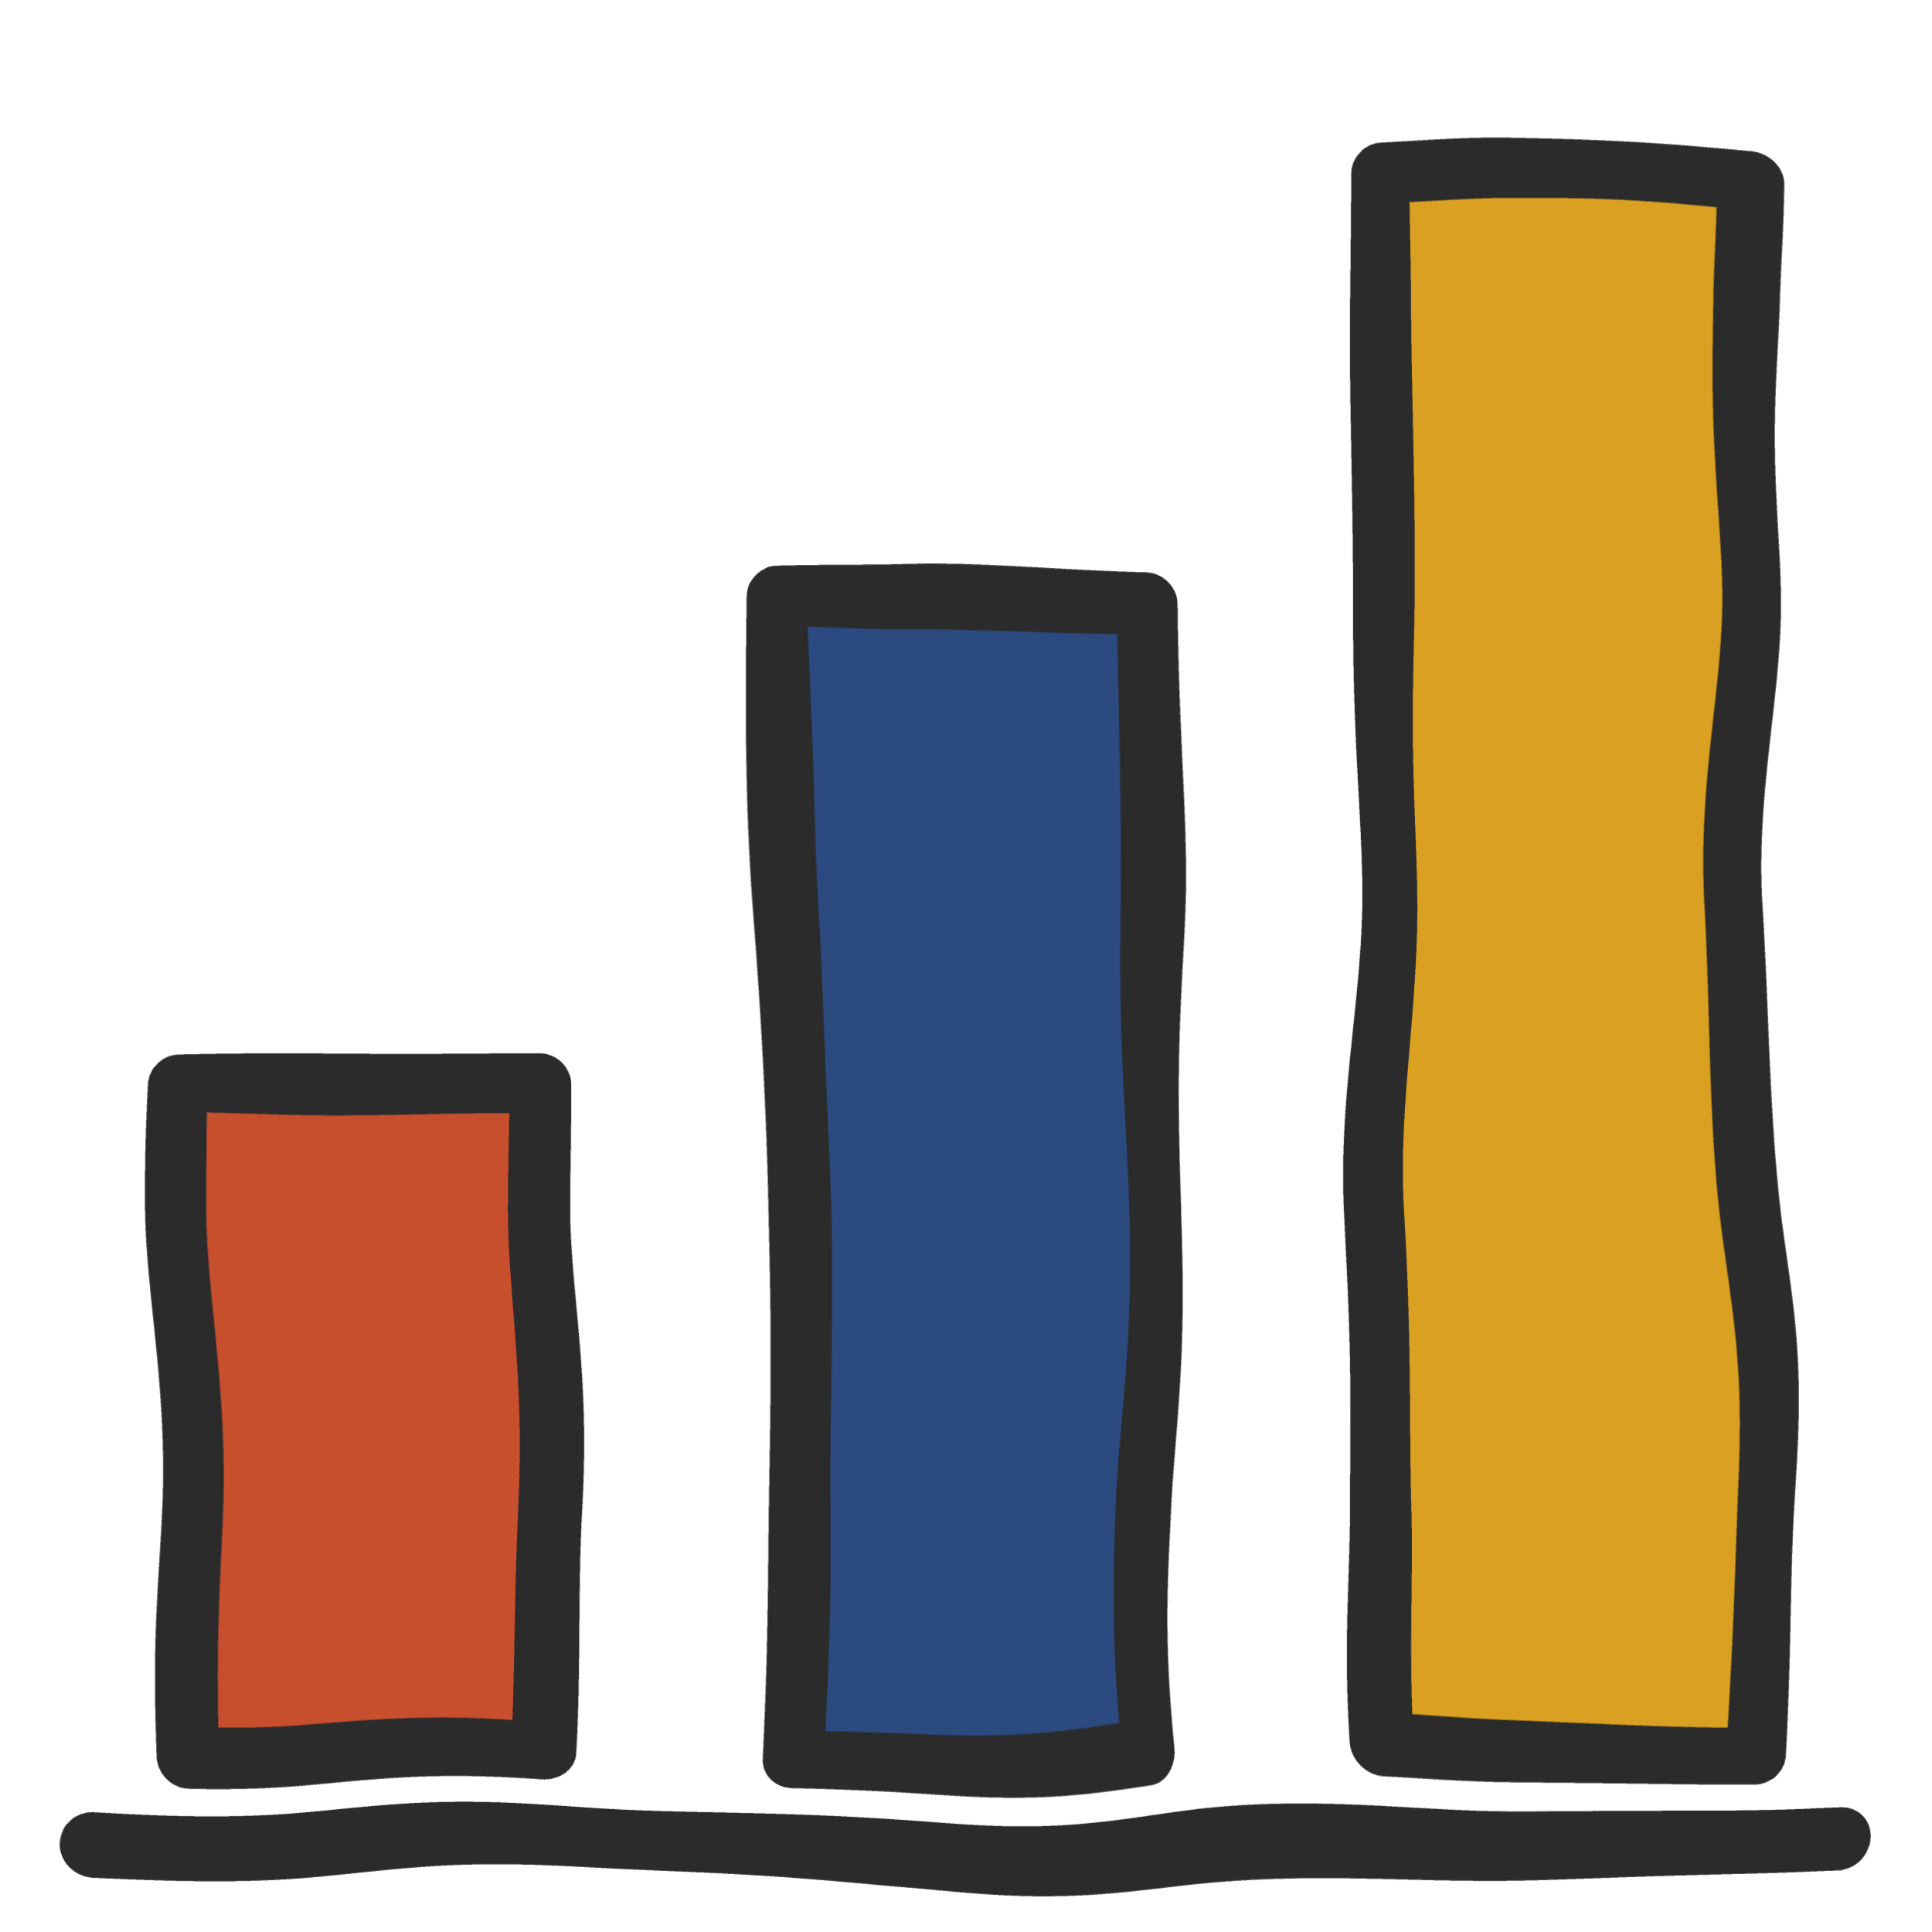
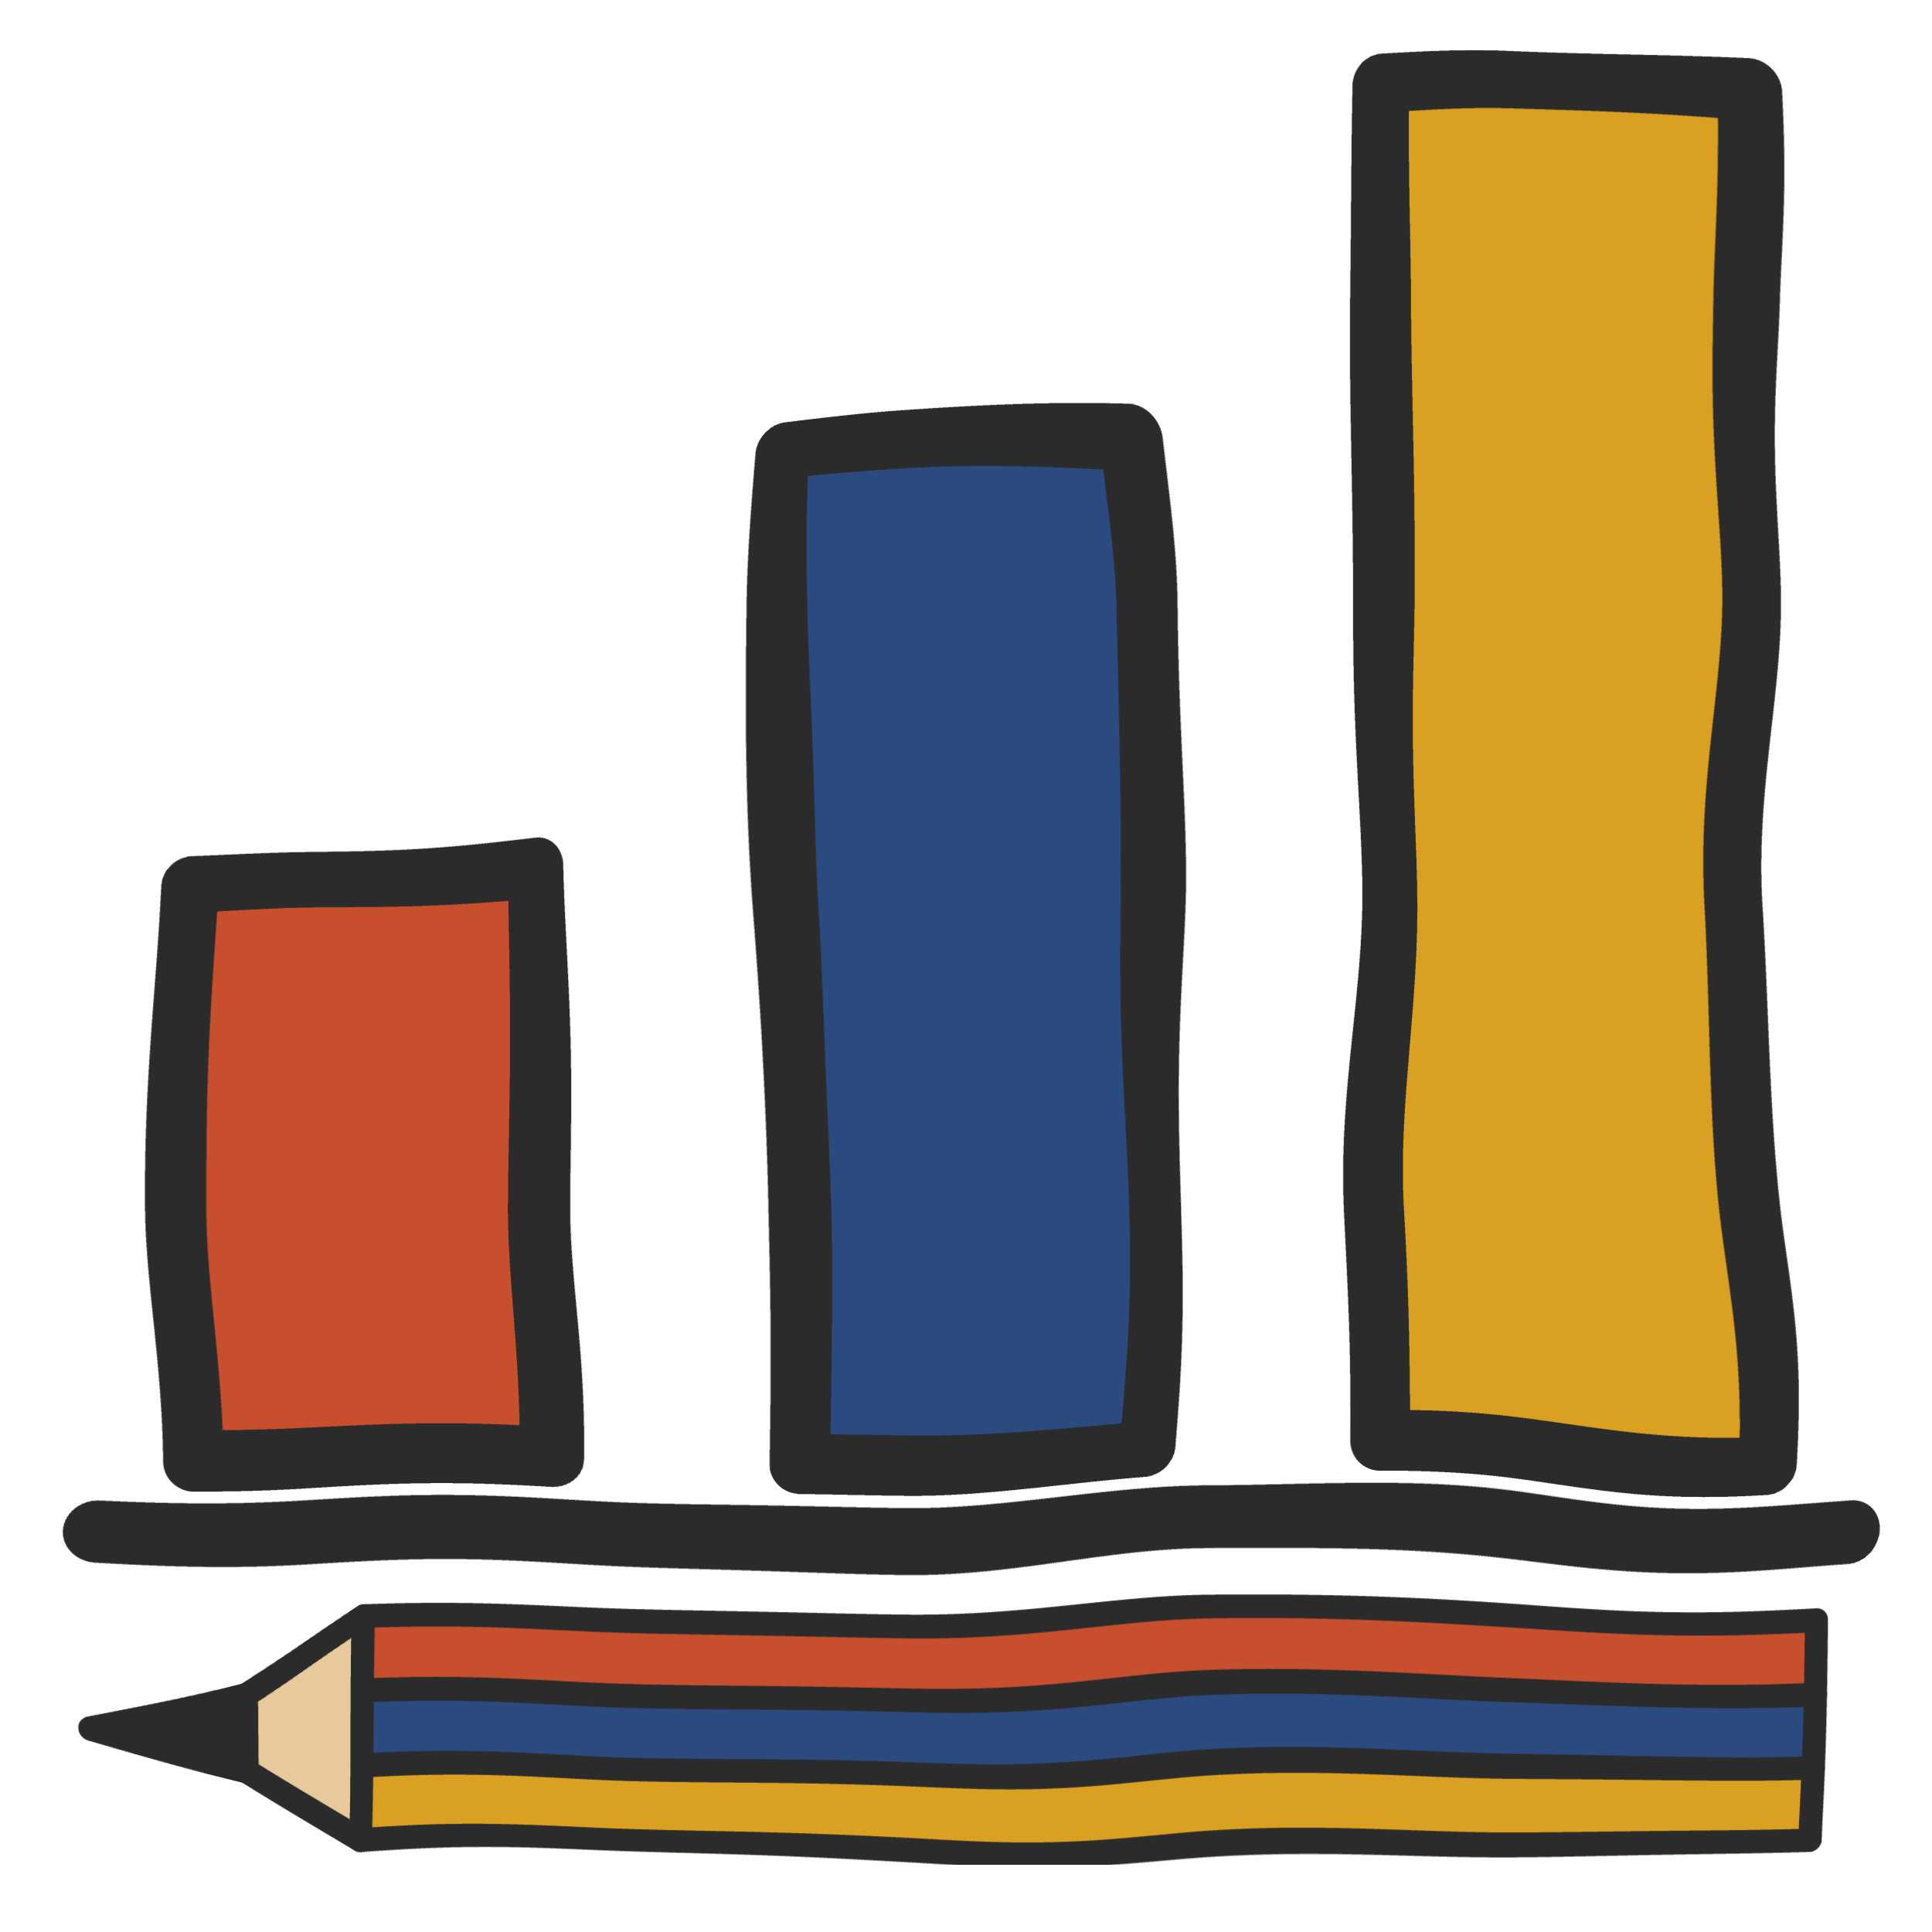
<svg xmlns="http://www.w3.org/2000/svg" width="64" height="64" viewBox="0 0 64 64" role="img" aria-label="Gribouille favicon">
  <defs>
    <filter id="rough-e" x="-10%" y="-10%" width="120%" height="120%">
      <feTurbulence type="fractalNoise" baseFrequency="0.05" numOctaves="2" seed="4" result="turb" />
      <feDisplacementMap in="SourceGraphic" in2="turb" scale="2.6" />
    </filter>
+     <filter id="rough-e-fine" x="-10%" y="-10%" width="120%" height="120%">
+       <feTurbulence type="fractalNoise" baseFrequency="0.05" numOctaves="2" seed="4" result="turb" />
+       <feDisplacementMap in="SourceGraphic" in2="turb" scale="1.8" />
+     </filter>
  </defs>
  <g filter="url(#rough-e)">
-     <rect x="6" y="36" width="12" height="22" fill="#C74F2E" stroke="#2B2B2B" stroke-width="2" stroke-linejoin="round" />
-     <rect x="26" y="20" width="12" height="38" fill="#2B4A7F" stroke="#2B2B2B" stroke-width="2" stroke-linejoin="round" />
-     <rect x="46" y="6" width="12" height="52" fill="#D9A021" stroke="#2B2B2B" stroke-width="2" stroke-linejoin="round" />
-     <line x1="3" y1="61" x2="61" y2="61" stroke="#2B2B2B" stroke-width="2.2" stroke-linecap="round" />
+     <rect x="6" y="29" width="12" height="19" fill="#C74F2E" stroke="#2B2B2B" stroke-width="2" stroke-linejoin="round" />
+     <rect x="26" y="15" width="12" height="33" fill="#2B4A7F" stroke="#2B2B2B" stroke-width="2" stroke-linejoin="round" />
+     <rect x="46" y="3" width="12" height="45" fill="#D9A021" stroke="#2B2B2B" stroke-width="2" stroke-linejoin="round" />
+     <line x1="3" y1="50.5" x2="61" y2="50.5" stroke="#2B2B2B" stroke-width="2.2" stroke-linecap="round" />
+   </g>
+   <g filter="url(#rough-e-fine)">
+     <polygon points="8,56 12,53.5 12,61 8,58.5" fill="#E8C99B" stroke="#2B2B2B" stroke-width="0.8" stroke-linejoin="round" />
+     <rect x="12" y="53.5" width="48" height="2.5" fill="#C74F2E" stroke="#2B2B2B" stroke-width="0.8" stroke-linejoin="round" />
+     <rect x="12" y="56" width="48" height="2.5" fill="#2B4A7F" stroke="#2B2B2B" stroke-width="0.8" stroke-linejoin="round" />
+     <rect x="12" y="58.5" width="48" height="2.5" fill="#D9A021" stroke="#2B2B2B" stroke-width="0.8" stroke-linejoin="round" />
+     <polygon points="3,57.25 8,56 8,58.5" fill="#2B2B2B" stroke="#2B2B2B" stroke-width="0.8" stroke-linejoin="round" />
  </g>
</svg>
